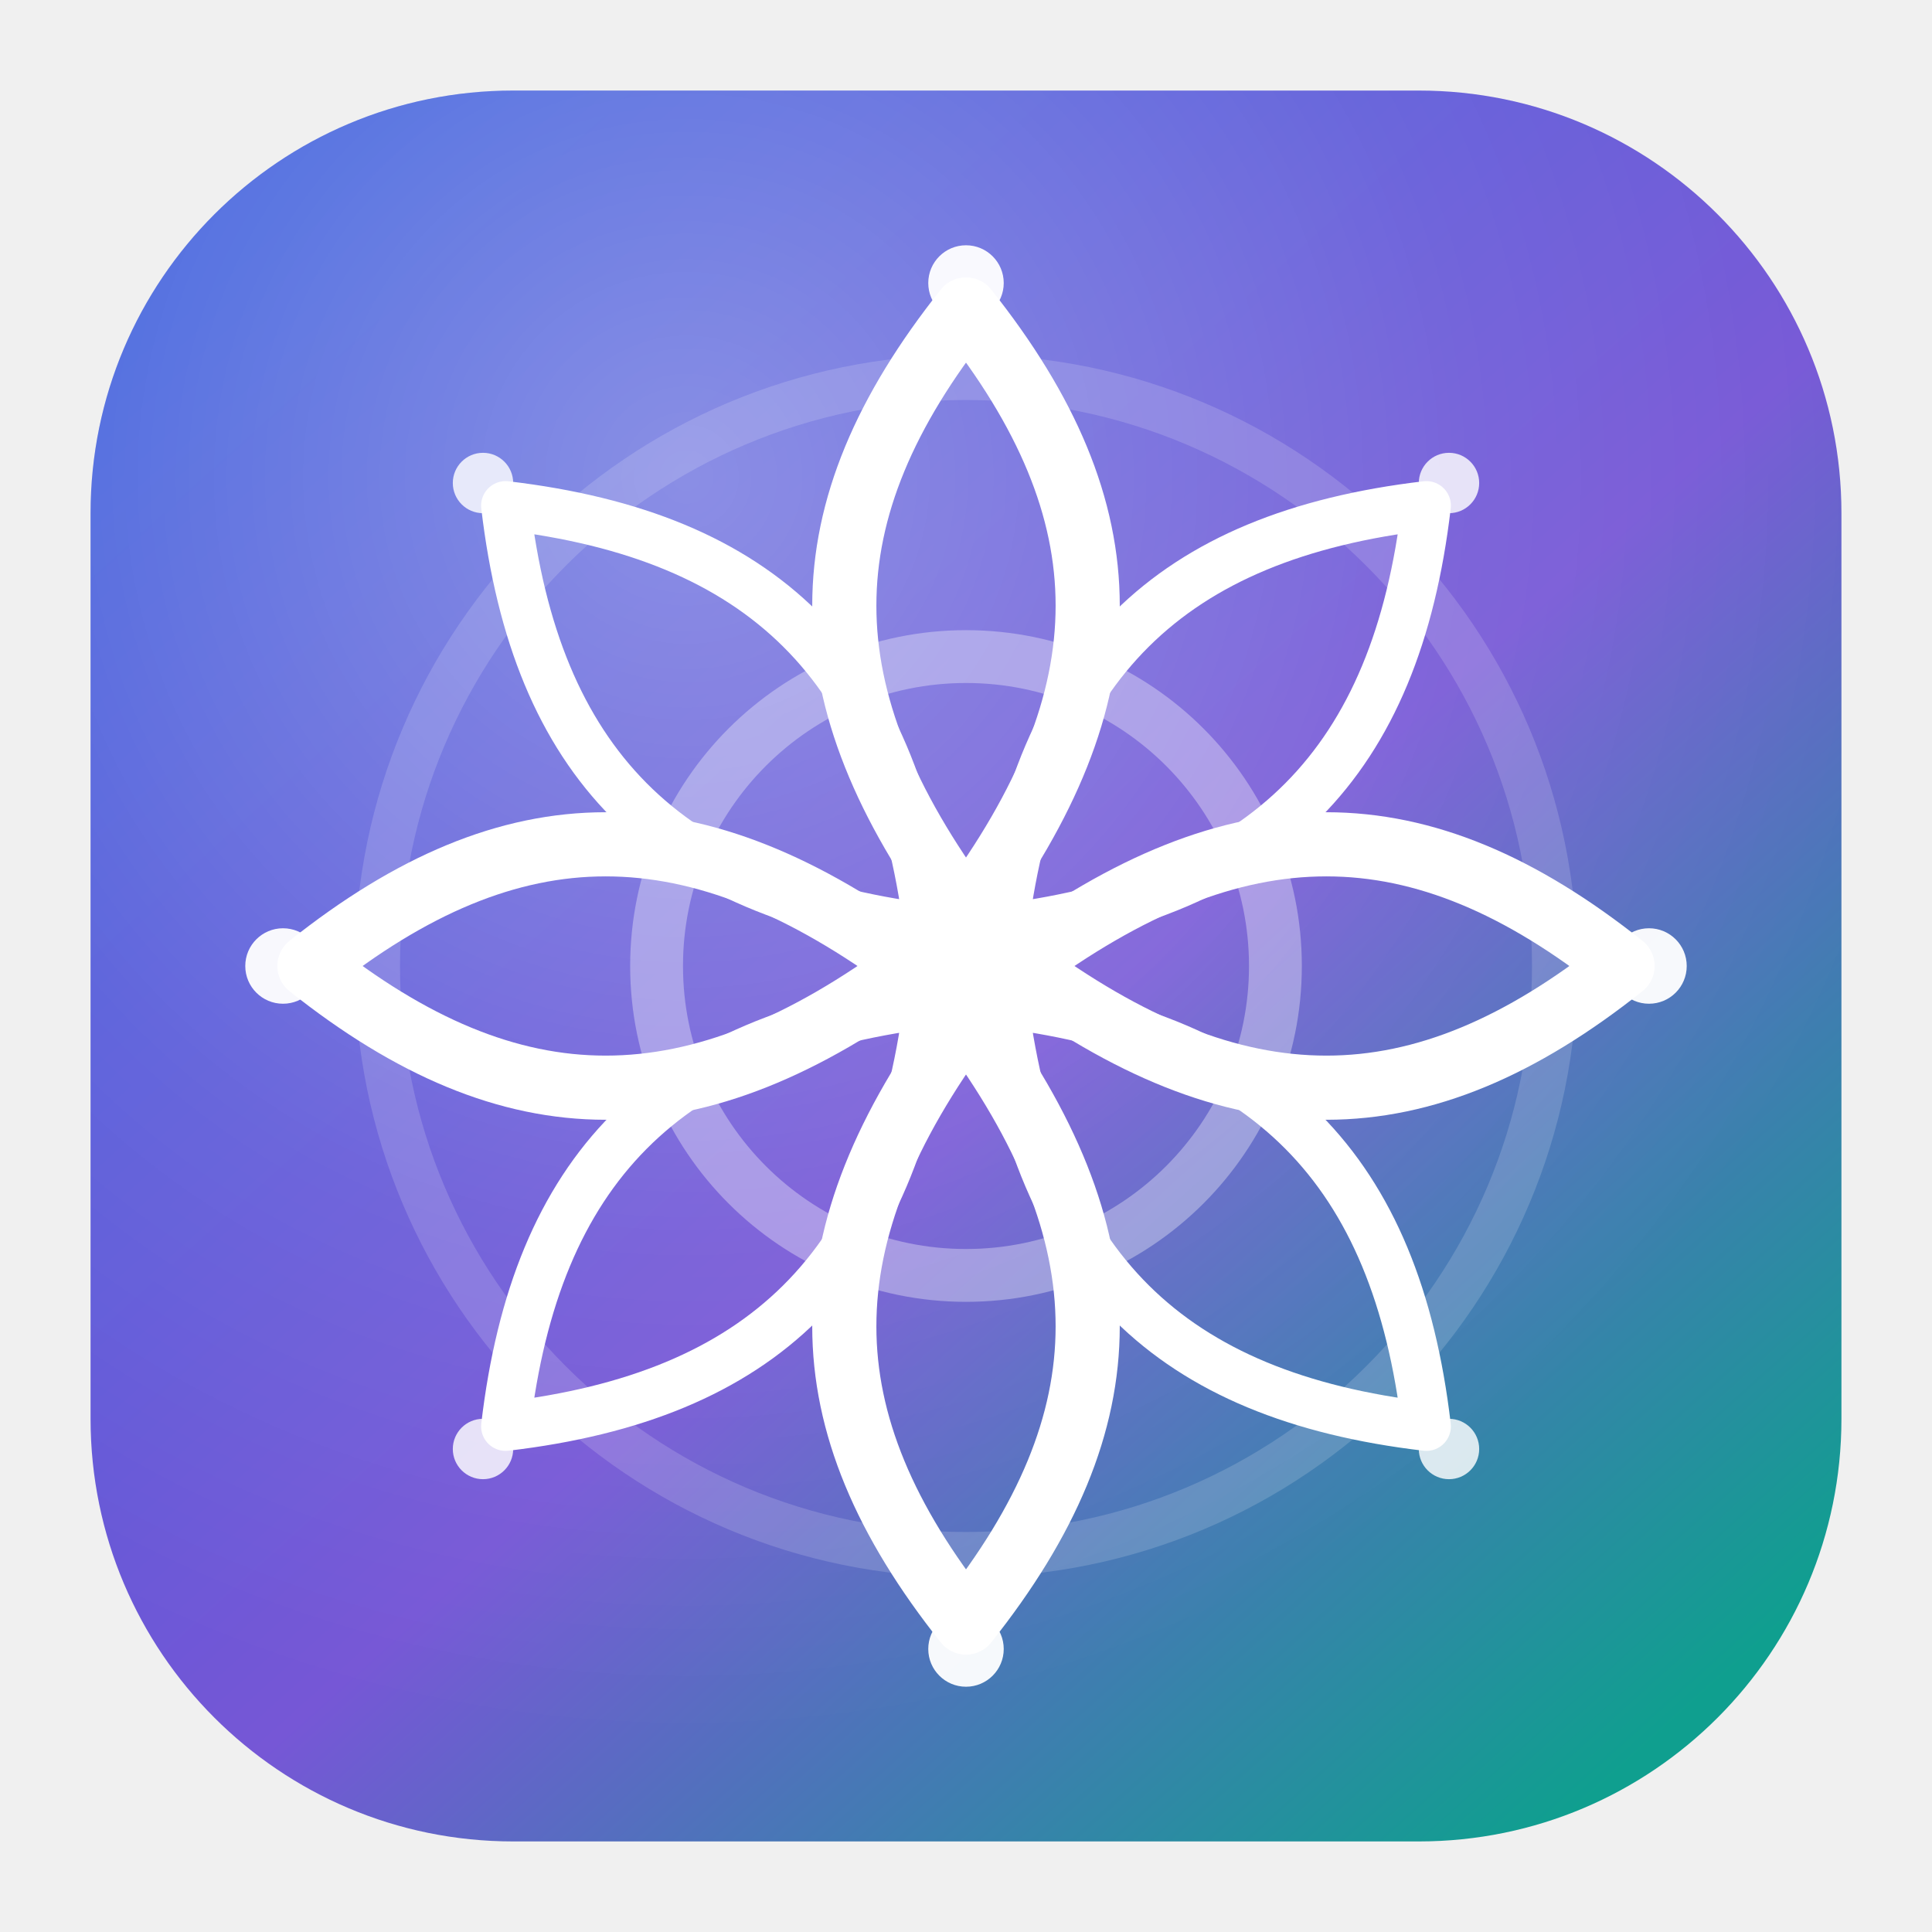
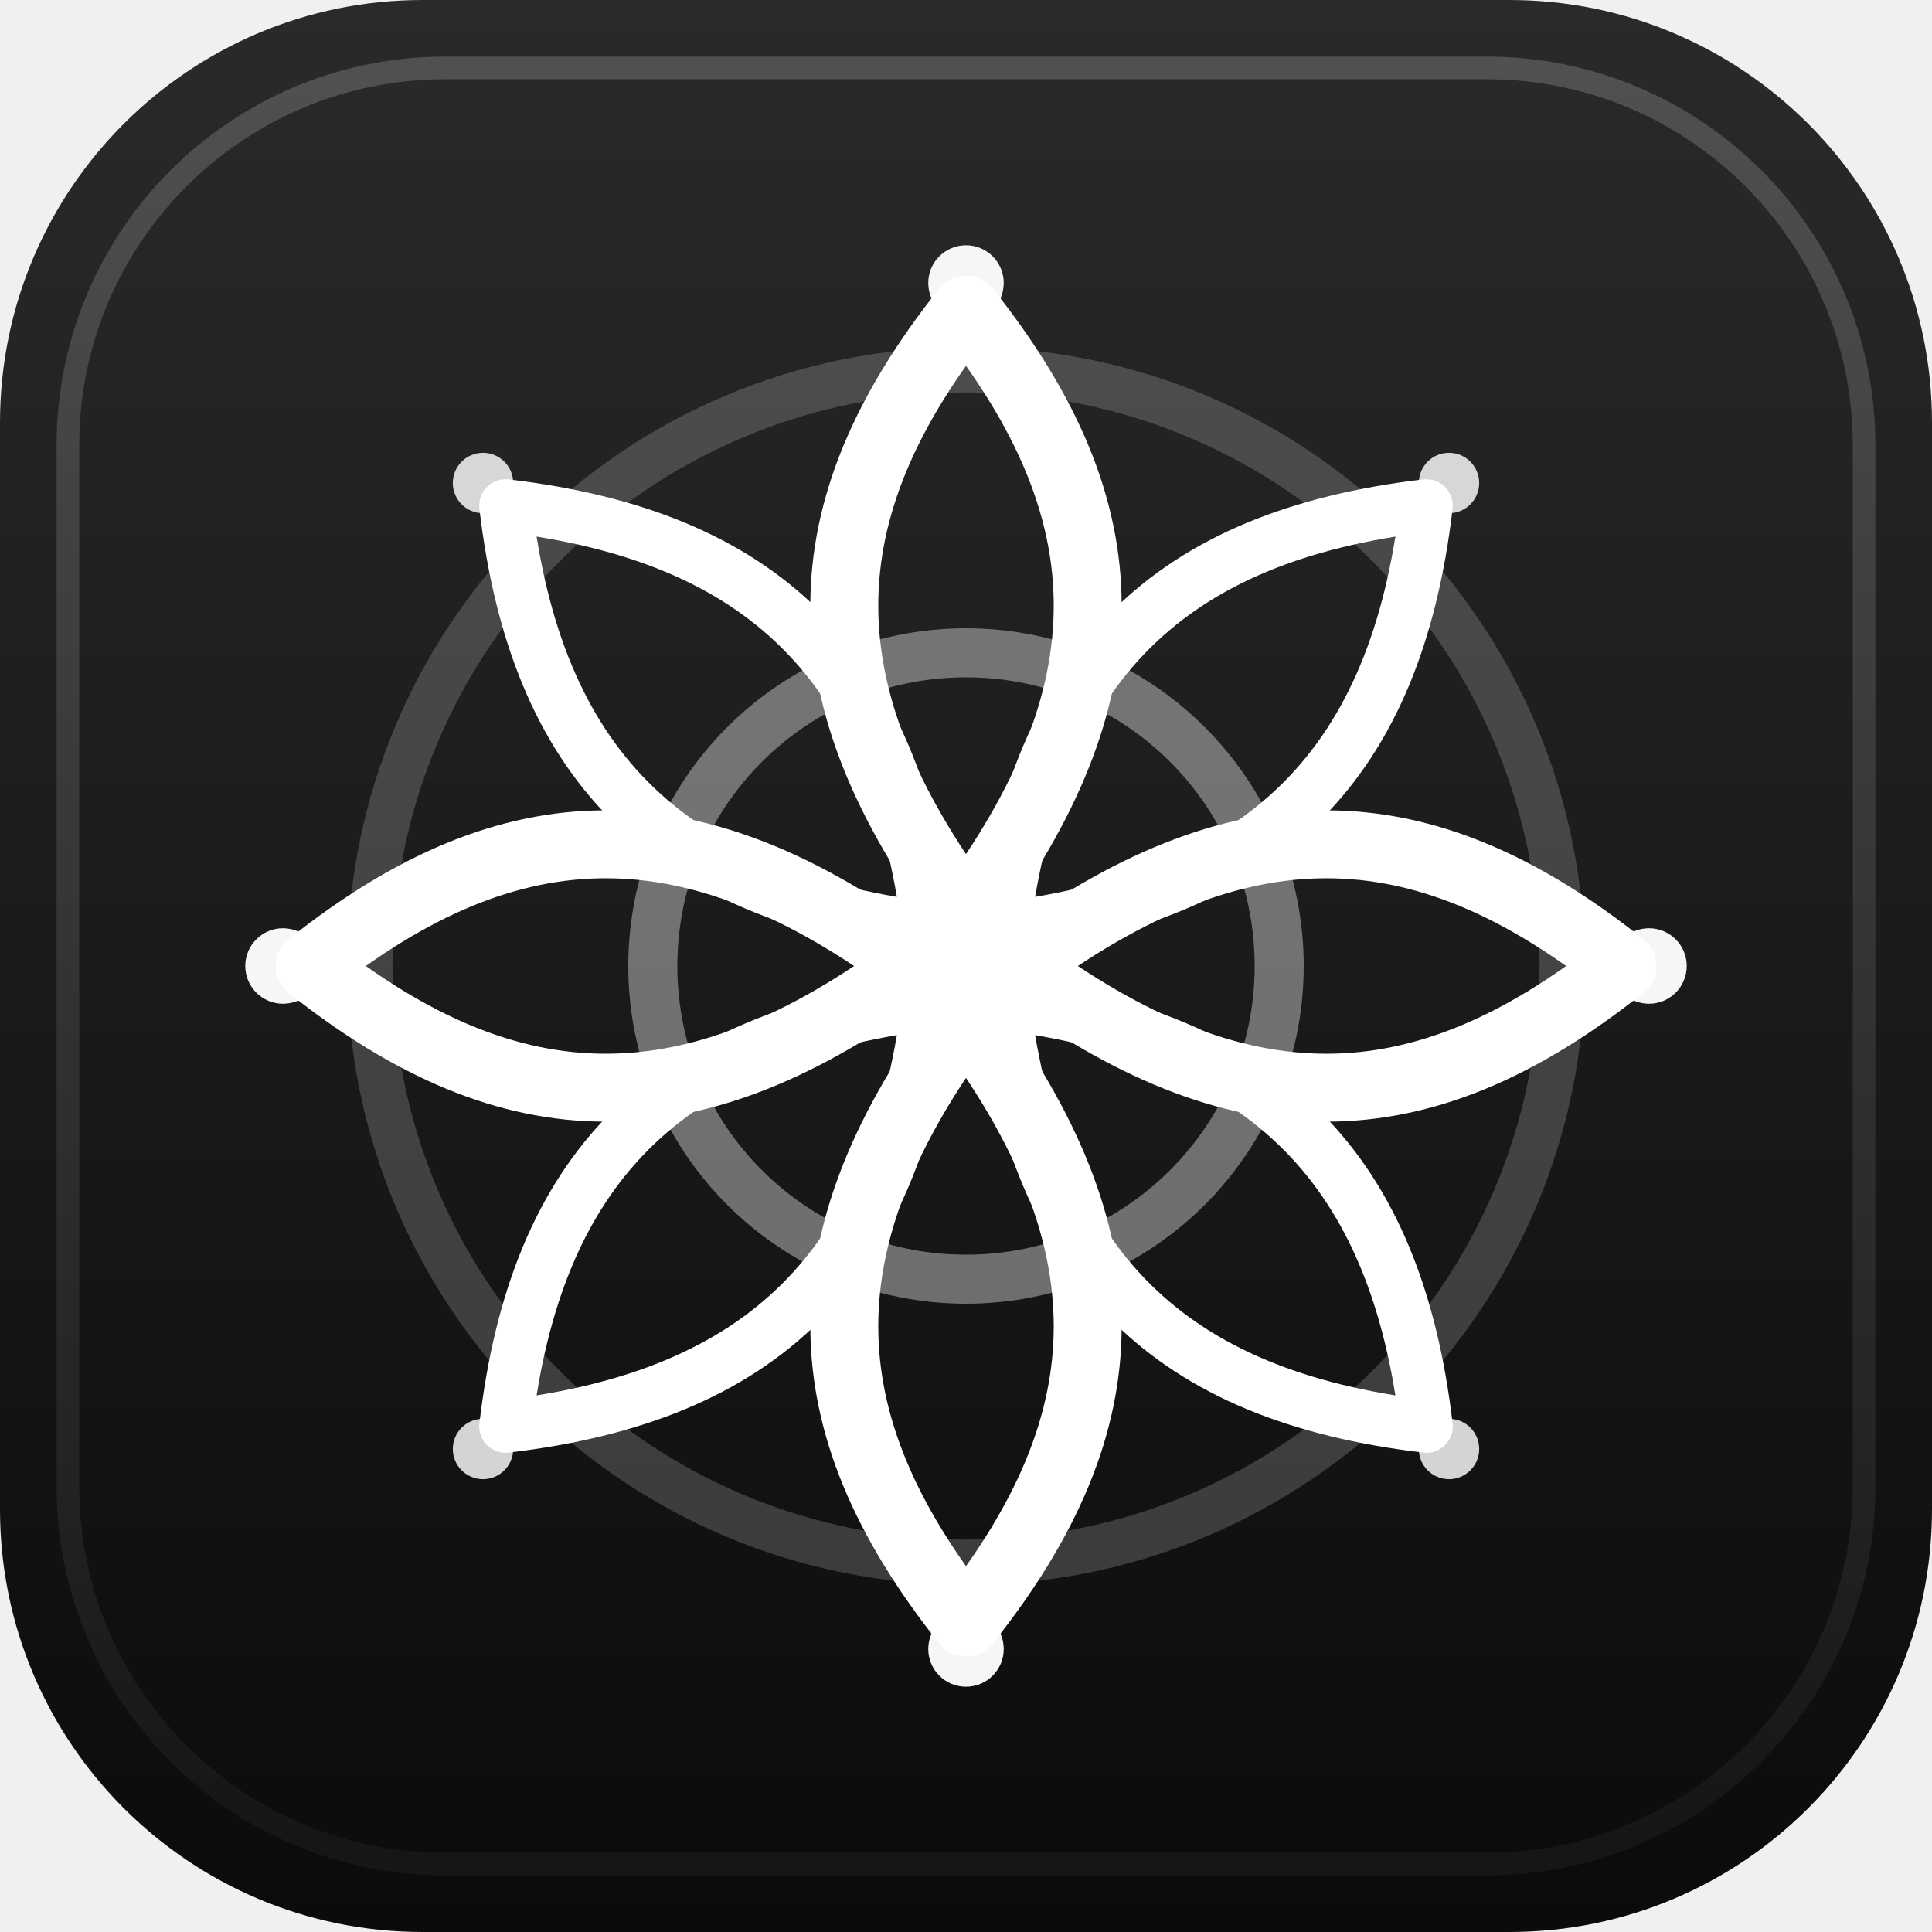
<svg xmlns="http://www.w3.org/2000/svg" viewBox="0 0 512 512" role="img" aria-label="MyLife Planner">
  <defs>
-     <linearGradient id="bg" x1="74" y1="58" x2="438" y2="462" gradientUnits="userSpaceOnUse">
-       <stop offset="0" stop-color="#3b5bdb" />
-       <stop offset=".55" stop-color="#7657d6" />
-       <stop offset="1" stop-color="#0f9f8f" />
+     <linearGradient id="bg" x1="256" y1="0" x2="256" y2="512" gradientUnits="userSpaceOnUse">
+       <stop offset="0" stop-color="#2a2a2d" />
+       <stop offset="1" stop-color="#0b0b0d" />
    </linearGradient>
-     <radialGradient id="shine" cx="34%" cy="22%" r="72%">
-       <stop offset="0" stop-color="#ffffff" stop-opacity=".32" />
-       <stop offset=".62" stop-color="#ffffff" stop-opacity=".08" />
-       <stop offset="1" stop-color="#ffffff" stop-opacity="0" />
-     </radialGradient>
+     <linearGradient id="edge" x1="256" y1="24" x2="256" y2="488" gradientUnits="userSpaceOnUse">
+       <stop offset="0" stop-color="#ffffff" stop-opacity=".18" />
+       <stop offset="1" stop-color="#ffffff" stop-opacity=".04" />
+     </linearGradient>
  </defs>
-   <rect x="24" y="24" width="464" height="464" rx="112" fill="url(#bg)" />
-   <rect x="24" y="24" width="464" height="464" rx="112" fill="url(#shine)" />
-   <circle cx="256" cy="256" r="156" fill="none" stroke="#ffffff" stroke-width="12" opacity=".16" />
-   <circle cx="256" cy="256" r="82" fill="none" stroke="#ffffff" stroke-width="14" opacity=".34" />
+   <rect width="512" height="512" rx="112" fill="url(#bg)" />
+   <rect x="18" y="18" width="476" height="476" rx="100" fill="none" stroke="url(#edge)" stroke-width="6" />
+   <circle cx="256" cy="256" r="158" fill="none" stroke="#ffffff" stroke-width="12" opacity=".18" />
+   <circle cx="256" cy="256" r="83" fill="none" stroke="#ffffff" stroke-width="13" opacity=".38" />
  <g fill="none" stroke="#ffffff" stroke-linecap="round" stroke-linejoin="round">
-     <path stroke-width="17" d="M256 82c-43 54-43 102 0 160 43-58 43-106 0-160Z" />
-     <path stroke-width="17" d="M256 430c43-54 43-102 0-160-43 58-43 106 0 160Z" />
-     <path stroke-width="17" d="M82 256c54-43 102-43 160 0-58 43-106 43-160 0Z" />
-     <path stroke-width="17" d="M430 256c-54 43-102 43-160 0 58-43 106-43 160 0Z" />
-     <path stroke-width="13" d="M134 134c68 8 103 42 112 112-70-9-104-44-112-112Z" />
-     <path stroke-width="13" d="M378 134c-8 68-42 103-112 112 9-70 44-104 112-112Z" />
-     <path stroke-width="13" d="M134 378c8-68 42-103 112-112-9 70-44 104-112 112Z" />
-     <path stroke-width="13" d="M378 378c-68-8-103-42-112-112 70 9 104 44 112 112Z" />
+     <path stroke-width="18" d="M256 82c-43 54-43 102 0 160 43-58 43-106 0-160Z" />
+     <path stroke-width="18" d="M256 430c43-54 43-102 0-160-43 58-43 106 0 160Z" />
+     <path stroke-width="18" d="M82 256c54-43 102-43 160 0-58 43-106 43-160 0Z" />
+     <path stroke-width="18" d="M430 256c-54 43-102 43-160 0 58-43 106-43 160 0Z" />
+     <path stroke-width="14" d="M134 134c68 8 103 42 112 112-70-9-104-44-112-112Z" />
+     <path stroke-width="14" d="M378 134c-8 68-42 103-112 112 9-70 44-104 112-112Z" />
+     <path stroke-width="14" d="M134 378c8-68 42-103 112-112-9 70-44 104-112 112Z" />
+     <path stroke-width="14" d="M378 378c-68-8-103-42-112-112 70 9 104 44 112 112Z" />
  </g>
  <g fill="#ffffff">
    <circle cx="256" cy="256" r="23" />
-     <circle cx="256" cy="75" r="10" opacity=".95" />
-     <circle cx="256" cy="437" r="10" opacity=".95" />
-     <circle cx="75" cy="256" r="10" opacity=".95" />
-     <circle cx="437" cy="256" r="10" opacity=".95" />
+     <circle cx="256" cy="75" r="10" opacity=".96" />
+     <circle cx="256" cy="437" r="10" opacity=".96" />
+     <circle cx="75" cy="256" r="10" opacity=".96" />
+     <circle cx="437" cy="256" r="10" opacity=".96" />
    <circle cx="128" cy="128" r="8" opacity=".82" />
    <circle cx="384" cy="128" r="8" opacity=".82" />
    <circle cx="128" cy="384" r="8" opacity=".82" />
    <circle cx="384" cy="384" r="8" opacity=".82" />
  </g>
</svg>
